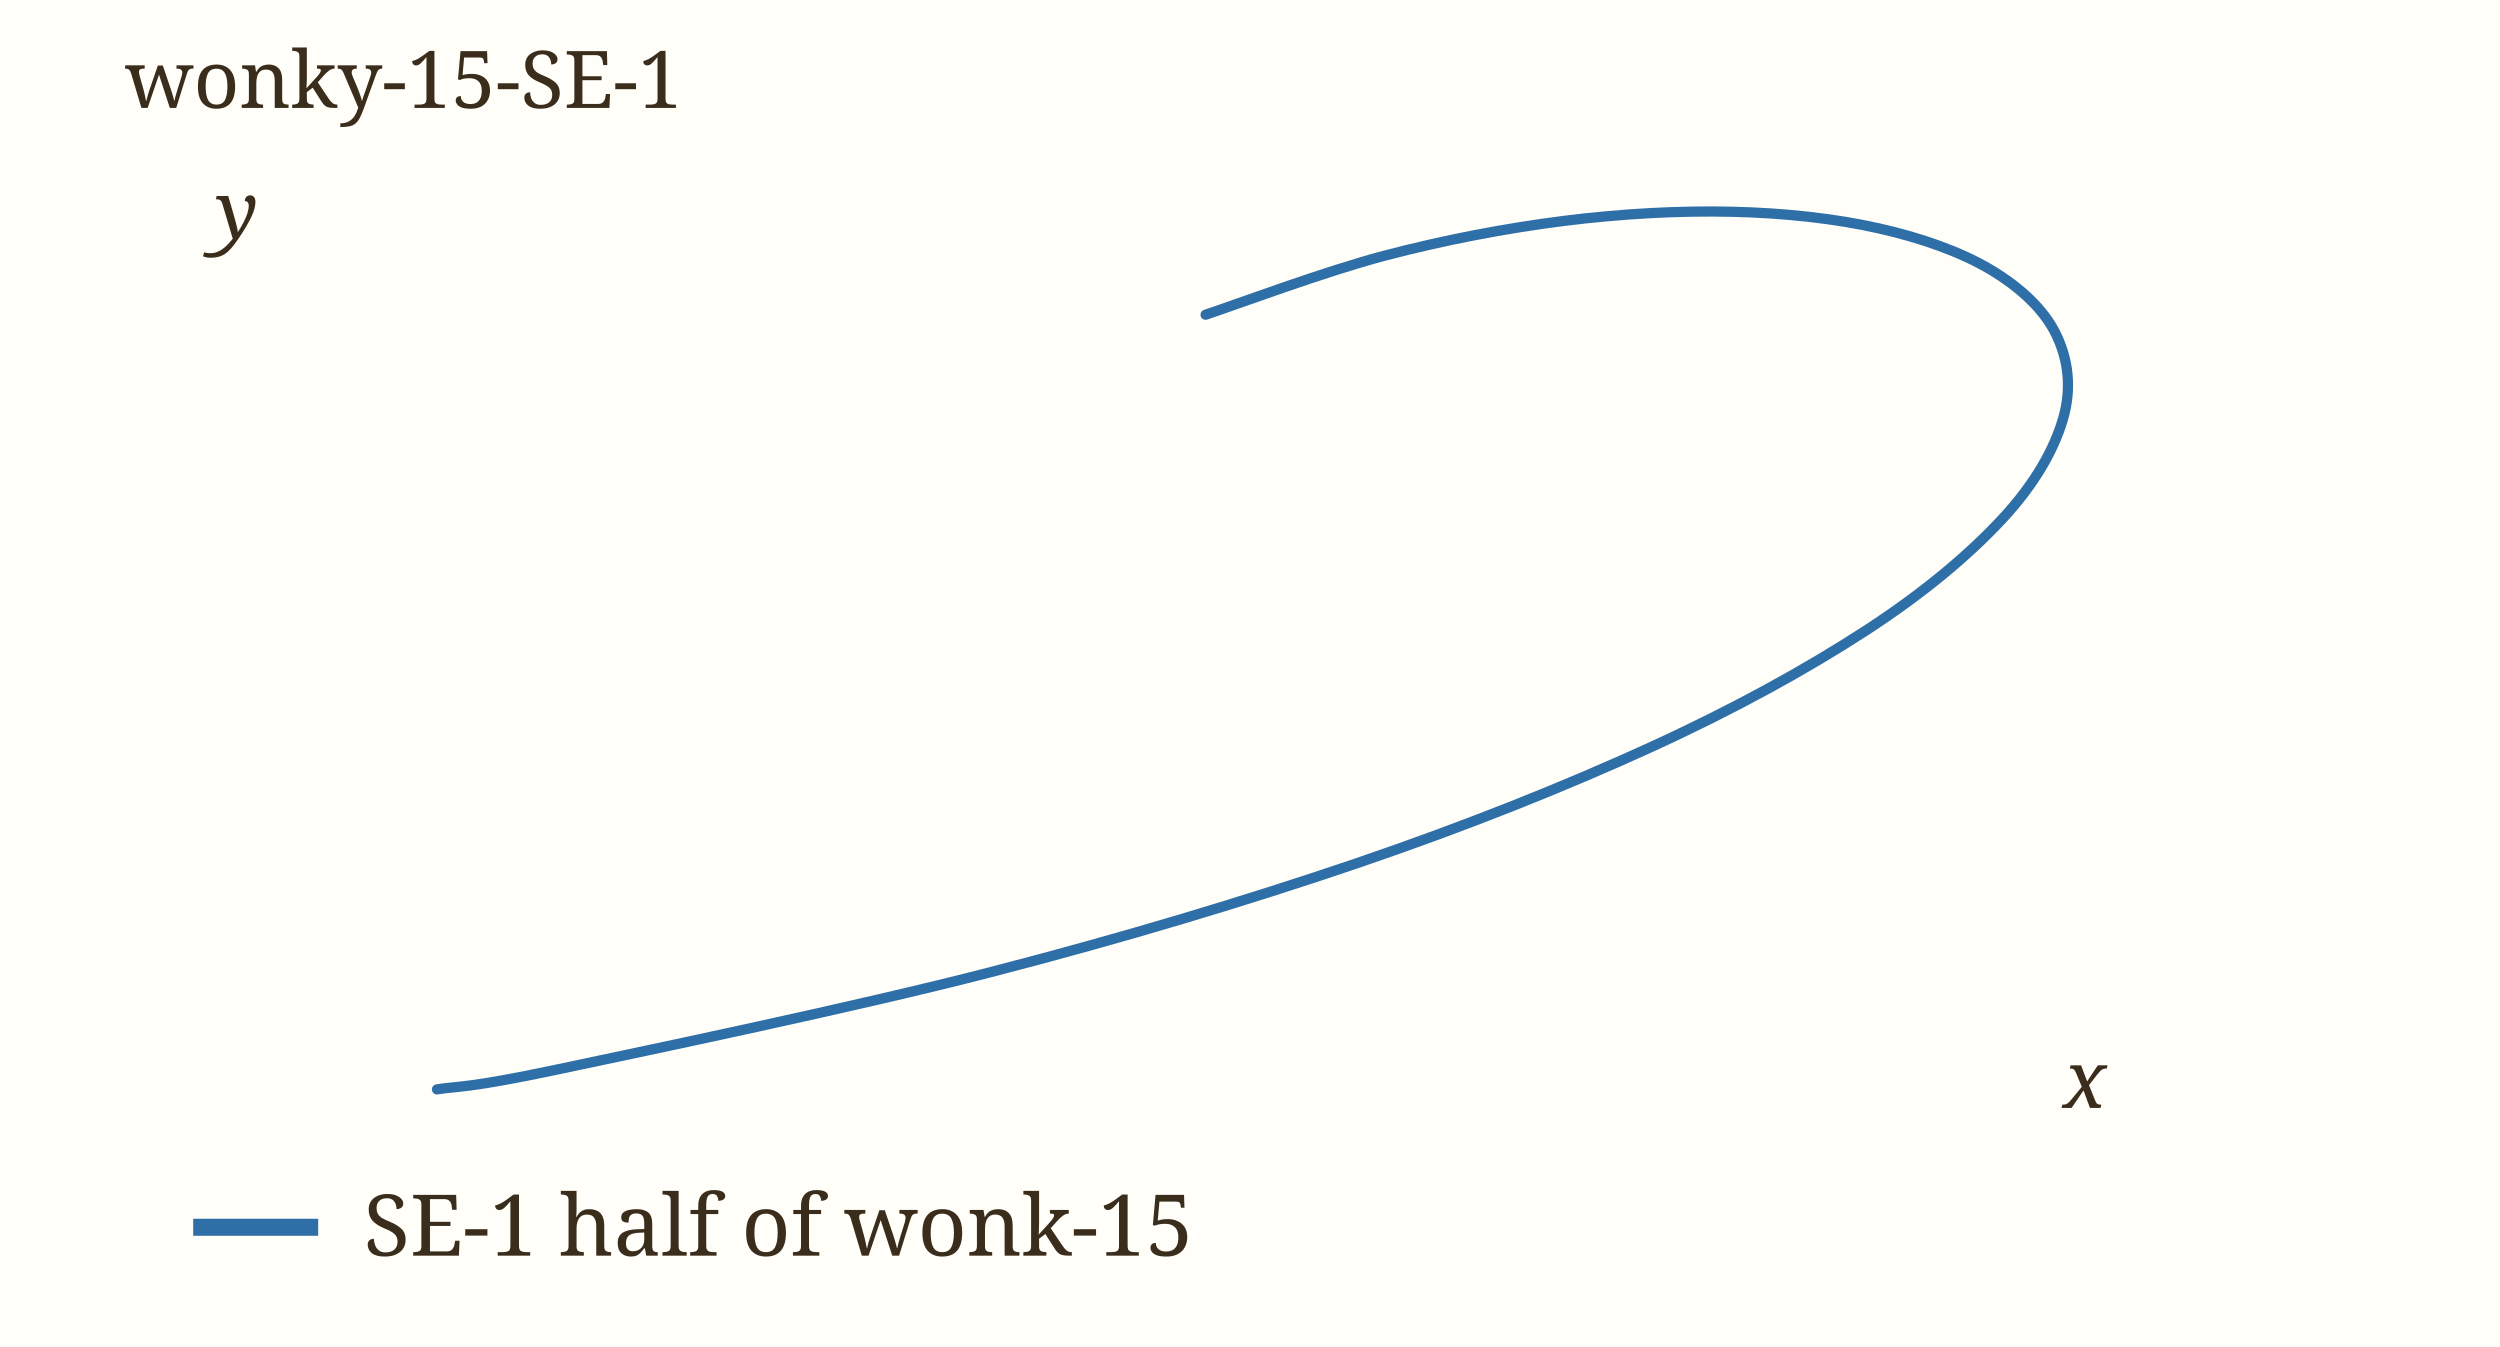
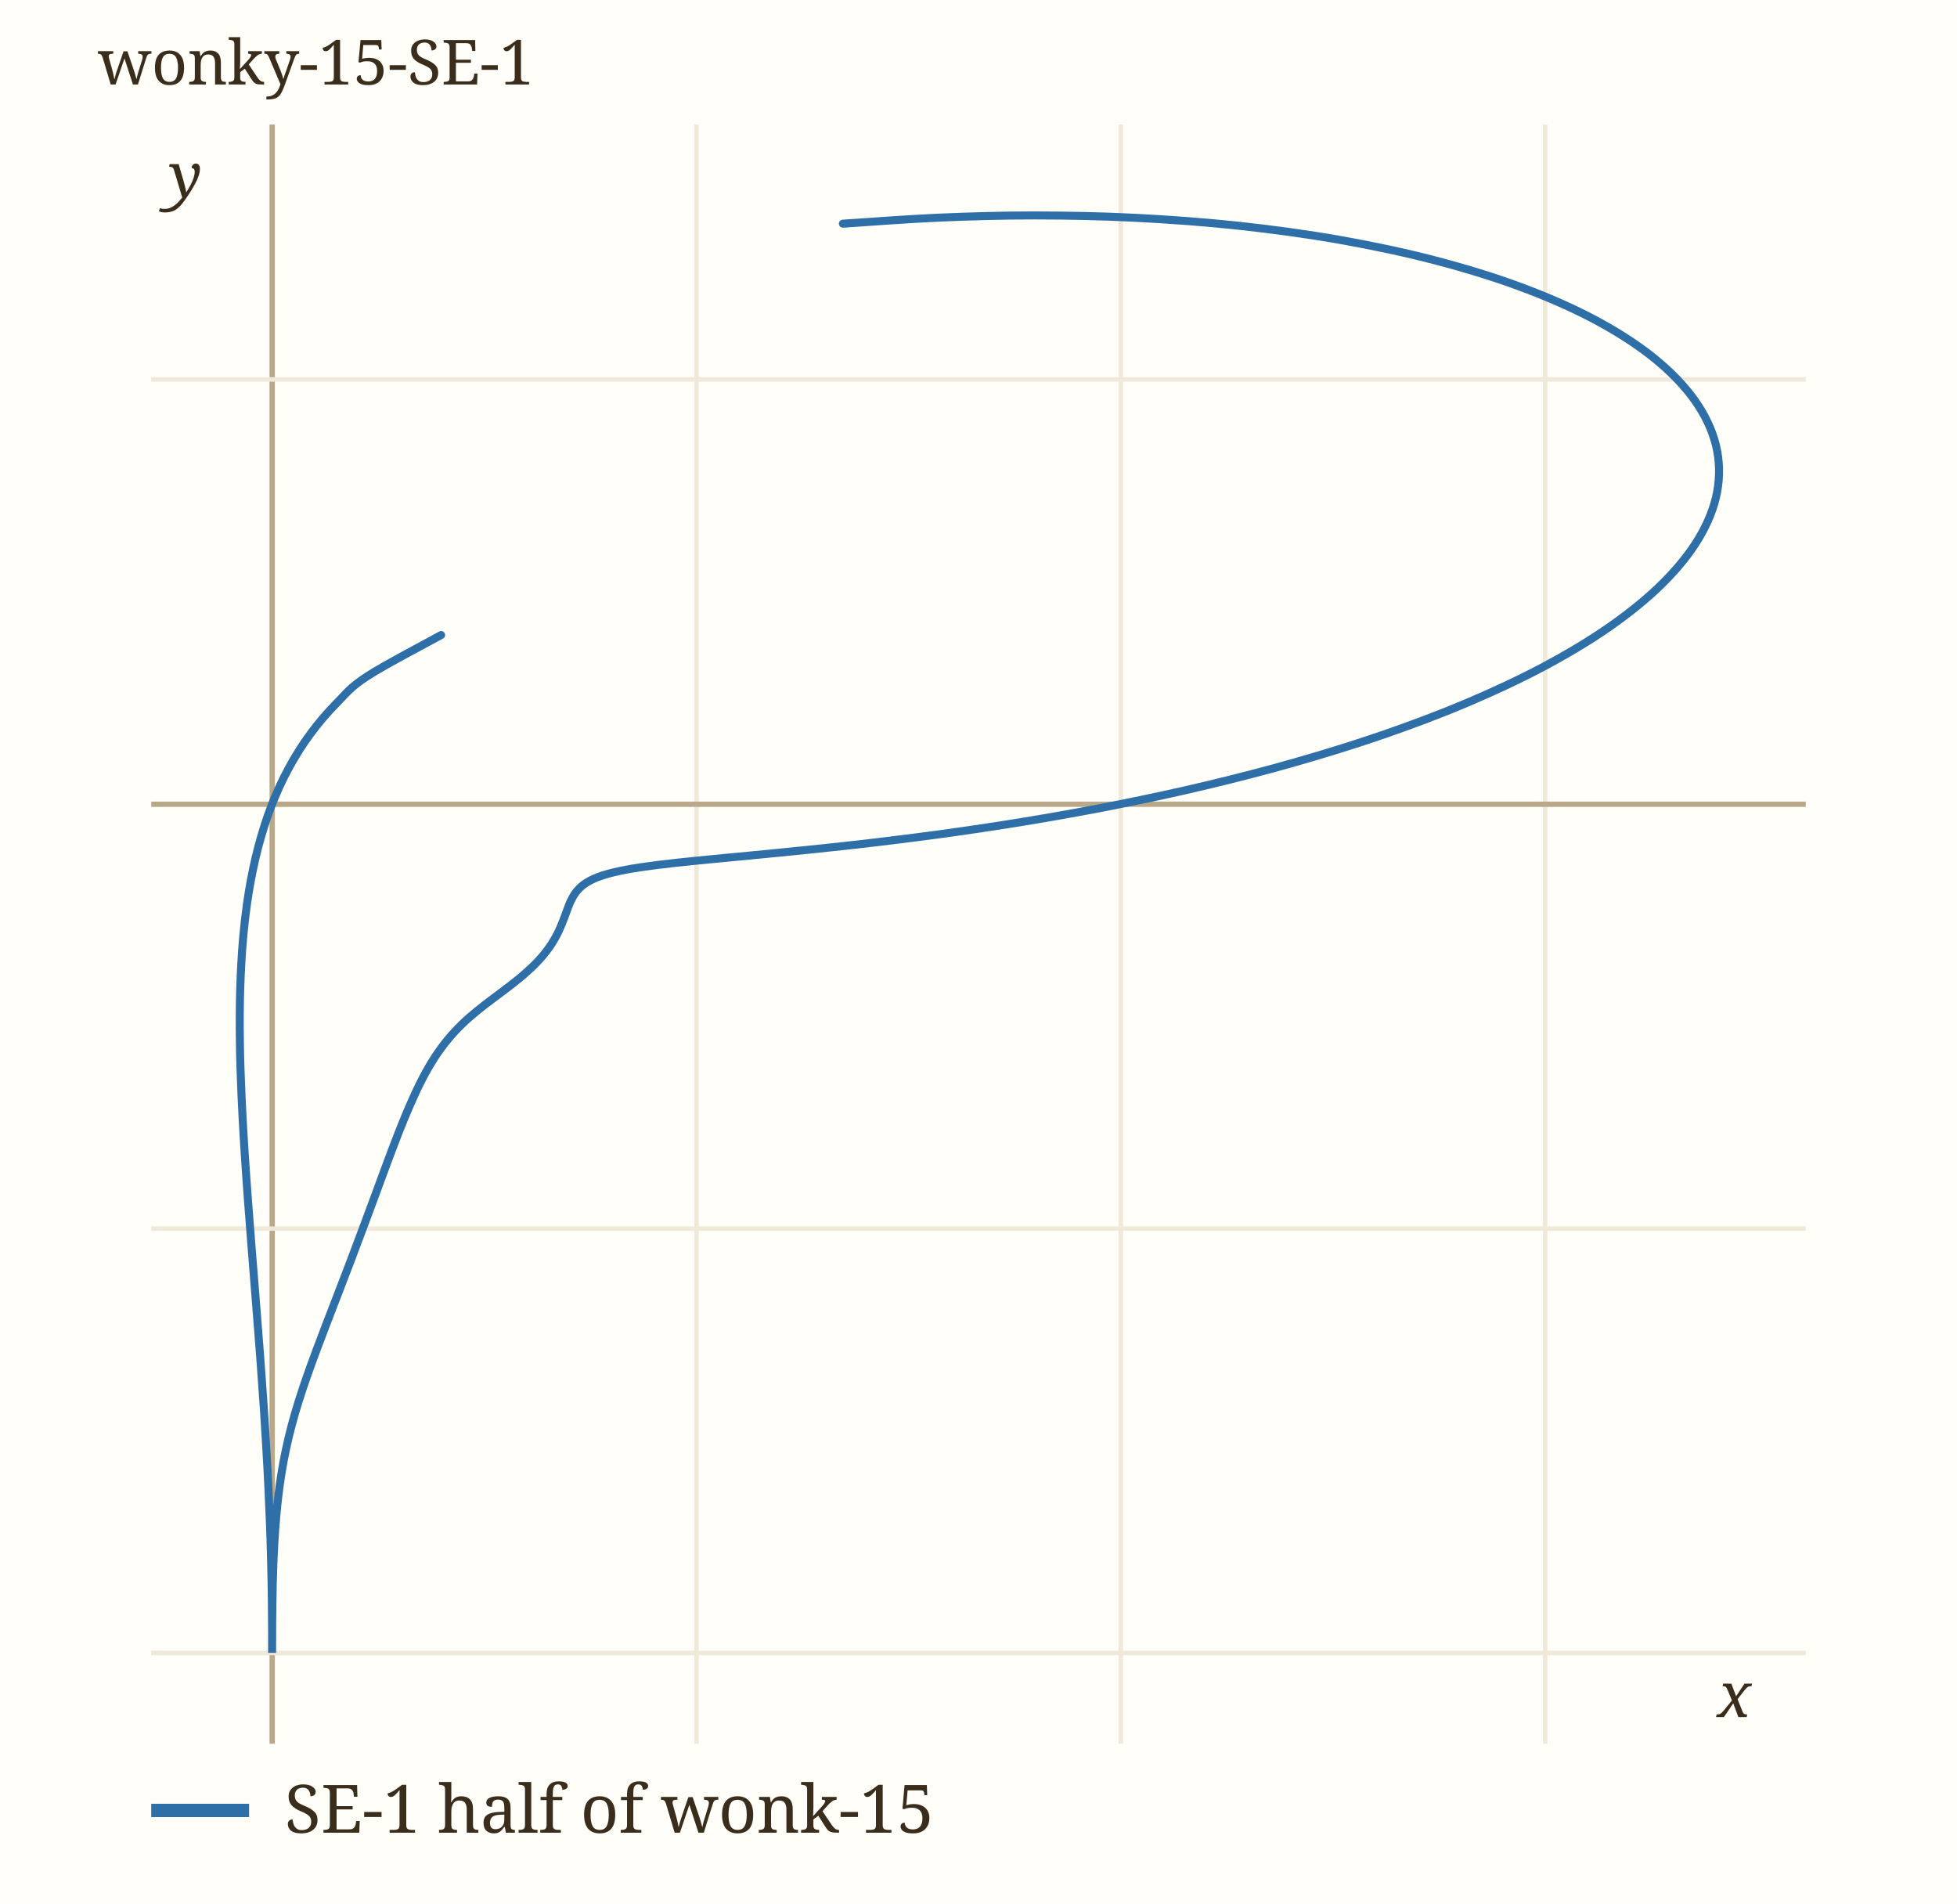
- <svg xmlns="http://www.w3.org/2000/svg" viewBox="0 0 440 237" width="440" height="237" role="img" aria-label="wonky-15-SE-1" data-panel="wonky-15-SE-1">
-   <rect x="0" y="0" width="440" height="237" fill="#fffef9" />
+ <svg xmlns="http://www.w3.org/2000/svg" viewBox="0 0 440 428" width="440" height="428" role="img" aria-label="wonky-15-SE-1" data-panel="wonky-15-SE-1">
+   <rect x="0" y="0" width="440" height="428" fill="#fffef9" />
  <clipPath id="clip-wonky-15-SE-1">
-     <rect x="34" y="28" width="372" height="173" />
+     <rect x="34" y="28" width="372" height="364" />
  </clipPath>
  <g clip-path="url(#clip-wonky-15-SE-1)">
-     <path d="M76.91,191.73 C80.46,191.14 82.01,191.64 98.23,188.20 C114.45,184.77 150.81,177.18 174.24,171.13 C197.67,165.08 219.45,158.52 238.81,151.93 C258.18,145.33 275.53,138.36 290.44,131.55 C305.36,124.73 318.00,117.72 328.31,111.03 C338.62,104.34 346.52,97.64 352.32,91.42 C358.12,85.20 361.50,79.16 363.09,73.73 C364.69,68.29 363.99,63.21 361.86,58.83 C359.74,54.46 355.56,50.58 350.36,47.47 C345.15,44.36 338.20,41.88 330.62,40.18 C323.04,38.47 314.09,37.48 304.85,37.27 C295.62,37.05 285.42,37.60 275.23,38.88 C265.05,40.17 254.27,42.22 243.77,44.98 C233.26,47.73 217.45,53.65 212.19,55.39" fill="none" stroke="#2f6fa8" stroke-width="1.8" stroke-linecap="round" data-path="wonky-15-SE-1" />
+     <line x1="61.2" x2="61.2" y1="28" y2="392" stroke="#b9a98a" stroke-width="1.2" />
+     <line x1="156.6" x2="156.6" y1="28" y2="392" stroke="#f0e8d8" stroke-width="1" />
+     <text x="156.6" y="406.0" font-family="ui-monospace, Menlo, monospace" font-size="11" fill="#9c8a6a" text-anchor="middle">0.5</text>
+     <line x1="252.0" x2="252.0" y1="28" y2="392" stroke="#f0e8d8" stroke-width="1" />
+     <text x="252.0" y="406.0" font-family="ui-monospace, Menlo, monospace" font-size="11" fill="#9c8a6a" text-anchor="middle">1</text>
+     <line x1="347.4" x2="347.4" y1="28" y2="392" stroke="#f0e8d8" stroke-width="1" />
+     <text x="347.4" y="406.0" font-family="ui-monospace, Menlo, monospace" font-size="11" fill="#9c8a6a" text-anchor="middle">1.5</text>
+     <line x1="34" x2="406" y1="371.6" y2="371.6" stroke="#f0e8d8" stroke-width="1" />
+     <text x="28.0" y="375.6" font-family="ui-monospace, Menlo, monospace" font-size="11" fill="#9c8a6a" text-anchor="end">-1</text>
+     <line x1="34" x2="406" y1="276.2" y2="276.2" stroke="#f0e8d8" stroke-width="1" />
+     <text x="28.0" y="280.2" font-family="ui-monospace, Menlo, monospace" font-size="11" fill="#9c8a6a" text-anchor="end">-0.5</text>
+     <line x1="34" x2="406" y1="180.8" y2="180.8" stroke="#b9a98a" stroke-width="1.2" />
+     <line x1="34" x2="406" y1="85.3" y2="85.3" stroke="#f0e8d8" stroke-width="1" />
+     <text x="28.0" y="89.3" font-family="ui-monospace, Menlo, monospace" font-size="11" fill="#9c8a6a" text-anchor="end">0.5</text>
+     <path d="M99.18,142.76 C96.42,144.30 86.52,149.45 82.61,152.00 C78.71,154.54 77.87,155.86 75.74,158.02 C73.61,160.17 71.63,162.49 69.82,164.94 C68.01,167.38 66.38,169.98 64.91,172.70 C63.43,175.41 62.14,178.27 60.99,181.24 C59.85,184.22 58.87,187.32 58.03,190.53 C57.19,193.74 56.51,197.08 55.94,200.51 C55.38,203.94 54.96,207.49 54.64,211.11 C54.32,214.74 54.13,218.48 54.01,222.27 C53.89,226.07 53.88,229.96 53.93,233.88 C53.97,237.81 54.11,241.81 54.28,245.82 C54.44,249.84 54.68,253.91 54.93,257.96 C55.18,262.01 55.48,266.09 55.77,270.12 C56.07,274.15 56.39,278.19 56.70,282.14 C57.01,286.10 57.33,290.02 57.63,293.84 C57.93,297.66 58.23,301.42 58.50,305.04 C58.77,308.67 59.02,312.21 59.25,315.60 C59.48,318.98 59.68,322.26 59.86,325.37 C60.05,328.48 60.20,331.45 60.34,334.25 C60.47,337.06 60.58,339.71 60.68,342.20 C60.78,344.68 60.85,347.01 60.91,349.17 C60.97,351.33 61.01,353.32 61.05,355.16 C61.09,357.00 61.11,358.67 61.13,360.19 C61.15,361.71 61.16,363.08 61.16,364.29 C61.17,365.50 61.17,366.56 61.18,367.47 C61.18,368.38 61.18,369.14 61.18,369.74 C61.18,370.35 61.18,370.81 61.18,371.11 C61.18,371.42 61.18,371.57 61.18,371.57 C61.18,371.57 61.18,371.41 61.18,371.11 C61.18,370.81 61.18,370.35 61.18,369.75 C61.18,369.15 61.18,368.39 61.19,367.51 C61.19,366.63 61.19,365.60 61.20,364.47 C61.21,363.34 61.22,362.07 61.24,360.72 C61.26,359.37 61.28,357.90 61.32,356.38 C61.35,354.87 61.40,353.25 61.46,351.62 C61.52,349.98 61.60,348.27 61.70,346.57 C61.80,344.86 61.92,343.11 62.07,341.37 C62.22,339.63 62.39,337.87 62.60,336.13 C62.81,334.39 63.05,332.65 63.34,330.91 C63.62,329.17 63.94,327.45 64.32,325.71 C64.69,323.97 65.10,322.24 65.57,320.47 C66.04,318.71 66.55,316.94 67.12,315.12 C67.69,313.29 68.31,311.44 68.98,309.52 C69.65,307.60 70.37,305.63 71.13,303.58 C71.89,301.53 72.71,299.42 73.54,297.23 C74.38,295.04 75.27,292.77 76.16,290.44 C77.05,288.12 77.98,285.71 78.90,283.29 C79.82,280.86 80.76,278.37 81.68,275.89 C82.60,273.42 83.53,270.91 84.44,268.46 C85.34,266.01 86.24,263.55 87.12,261.20 C88.00,258.85 88.87,256.54 89.73,254.35 C90.60,252.17 91.45,250.06 92.32,248.10 C93.18,246.13 94.04,244.28 94.94,242.56 C95.83,240.84 96.74,239.25 97.69,237.78 C98.65,236.31 99.63,234.97 100.66,233.72 C101.69,232.46 102.76,231.33 103.87,230.25 C104.97,229.17 106.13,228.19 107.30,227.23 C108.47,226.26 109.68,225.37 110.86,224.47 C112.05,223.56 113.26,222.70 114.41,221.80 C115.55,220.91 116.70,220.03 117.74,219.12 C118.79,218.21 119.80,217.29 120.69,216.35 C121.59,215.41 122.41,214.45 123.12,213.49 C123.84,212.52 124.45,211.54 124.98,210.57 C125.52,209.60 125.94,208.63 126.33,207.69 C126.73,206.75 127.03,205.82 127.37,204.94 C127.71,204.06 127.99,203.21 128.39,202.42 C128.79,201.64 129.18,200.89 129.79,200.21 C130.39,199.53 131.05,198.91 132.00,198.34 C132.95,197.77 134.05,197.27 135.48,196.80 C136.92,196.34 138.58,195.93 140.63,195.54 C142.67,195.15 145.01,194.81 147.74,194.46 C150.48,194.11 153.56,193.80 157.03,193.44 C160.49,193.09 164.34,192.75 168.53,192.34 C172.72,191.93 177.30,191.50 182.16,190.99 C187.03,190.48 192.26,189.93 197.71,189.27 C203.15,188.61 208.93,187.89 214.82,187.05 C220.72,186.21 226.88,185.28 233.08,184.23 C239.28,183.18 245.60,182.04 252.00,180.75 C258.40,179.46 264.91,178.07 271.46,176.50 C278.01,174.93 284.74,173.21 291.32,171.32 C297.91,169.43 304.58,167.38 310.99,165.17 C317.40,162.95 323.79,160.56 329.79,158.02 C335.79,155.47 341.64,152.75 346.99,149.91 C352.33,147.06 357.41,144.04 361.86,140.93 C366.31,137.82 370.37,134.56 373.71,131.24 C377.06,127.93 379.88,124.48 381.94,121.04 C384.00,117.59 385.43,114.06 386.07,110.57 C386.72,107.09 386.64,103.55 385.81,100.13 C384.97,96.70 383.36,93.28 381.05,90.02 C378.74,86.75 375.64,83.55 371.93,80.54 C368.22,77.54 363.74,74.65 358.78,71.99 C353.81,69.33 348.15,66.84 342.13,64.60 C336.11,62.35 329.49,60.32 322.67,58.54 C315.84,56.76 308.54,55.22 301.18,53.92 C293.82,52.62 286.12,51.58 278.50,50.75 C270.88,49.93 263.07,49.36 255.44,48.97 C247.81,48.58 240.14,48.44 232.73,48.43 C225.32,48.42 218.00,48.63 211.00,48.93 C204.00,49.23 193.91,50.01 190.71,50.21 C187.52,50.41 191.63,50.14 191.81,50.13" fill="none" stroke="#2f6fa8" stroke-width="1.8" stroke-linecap="round" data-path="wonky-15-SE-1" />
  </g>
-   <text x="363.1" y="195.0" font-family="Georgia, serif" font-size="14" font-style="italic" fill="#3b2d1c">x</text>
-   <text x="38.0" y="42.0" font-family="Georgia, serif" font-size="14" font-style="italic" fill="#3b2d1c">y</text>
+   <text x="386.1" y="386.0" font-family="Georgia, serif" font-size="14" font-style="italic" fill="#3b2d1c">x</text>
+   <text x="38.0" y="44.4" font-family="Georgia, serif" font-size="14" font-style="italic" fill="#3b2d1c">y</text>
  <text x="22" y="19" font-family="Georgia, serif" font-size="14" fill="#3b2d1c">wonky-15-SE-1</text>
-   <line x1="34" x2="56" y1="216" y2="216" stroke="#2f6fa8" stroke-width="3" />
-   <text x="64" y="221" font-family="Georgia, serif" font-size="15" fill="#3b2d1c">SE-1 half of wonk-15</text>
+   <line x1="34" x2="56" y1="407" y2="407" stroke="#2f6fa8" stroke-width="3" />
+   <text x="64" y="412" font-family="Georgia, serif" font-size="15" fill="#3b2d1c">SE-1 half of wonk-15</text>
</svg>
